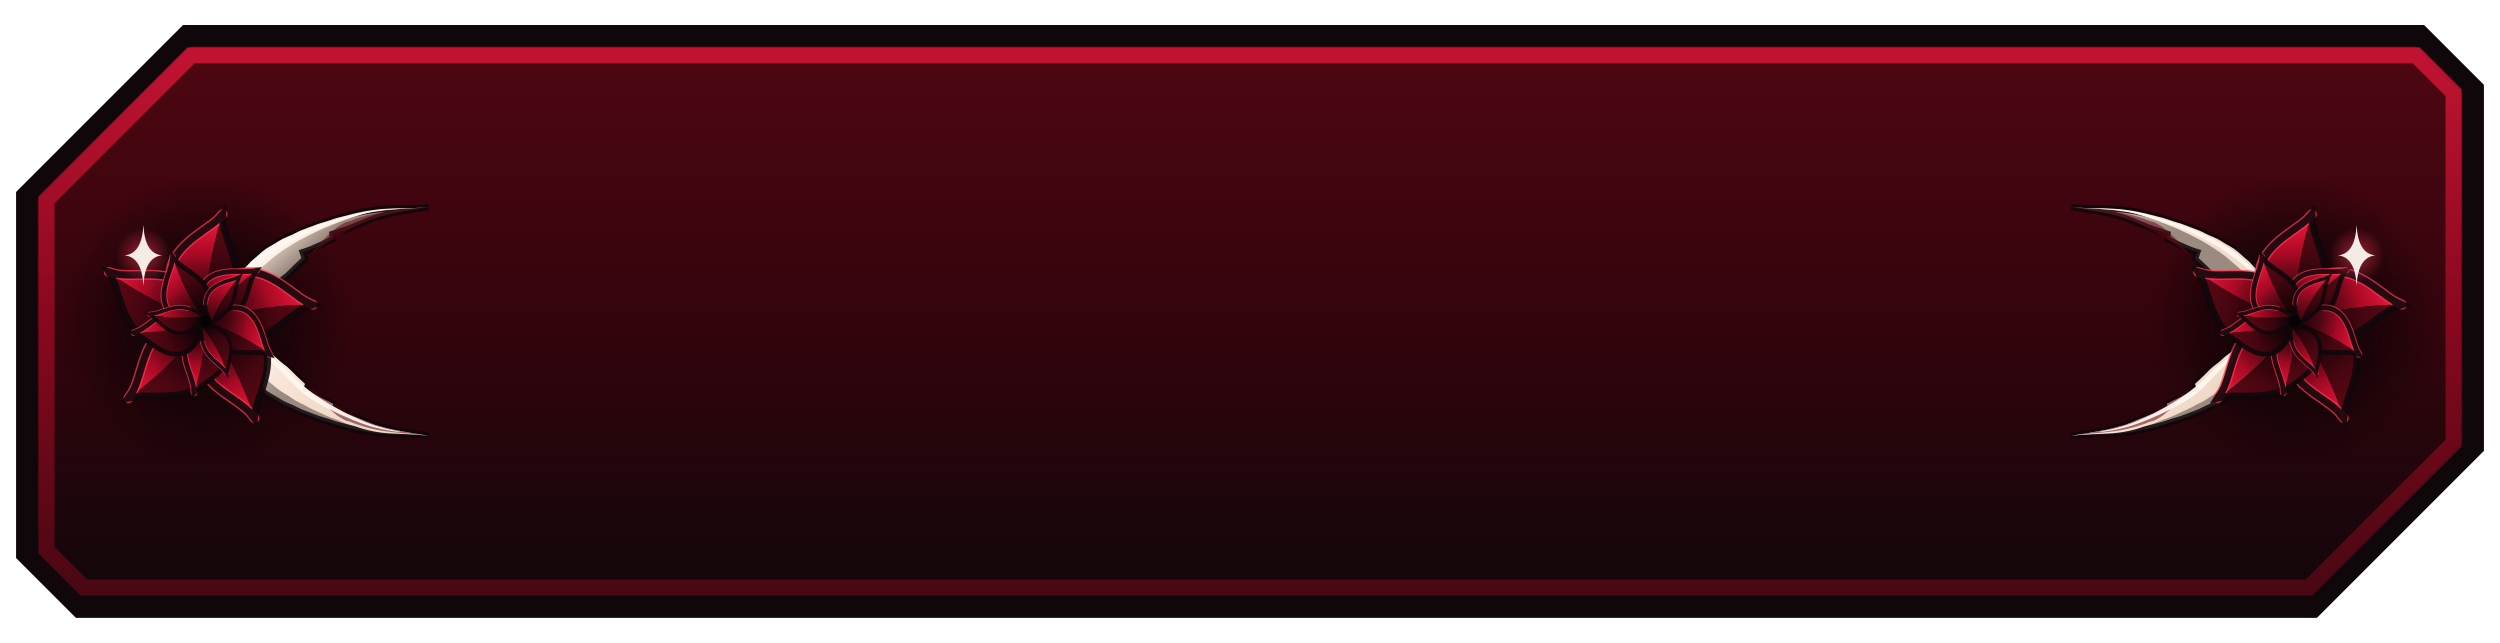
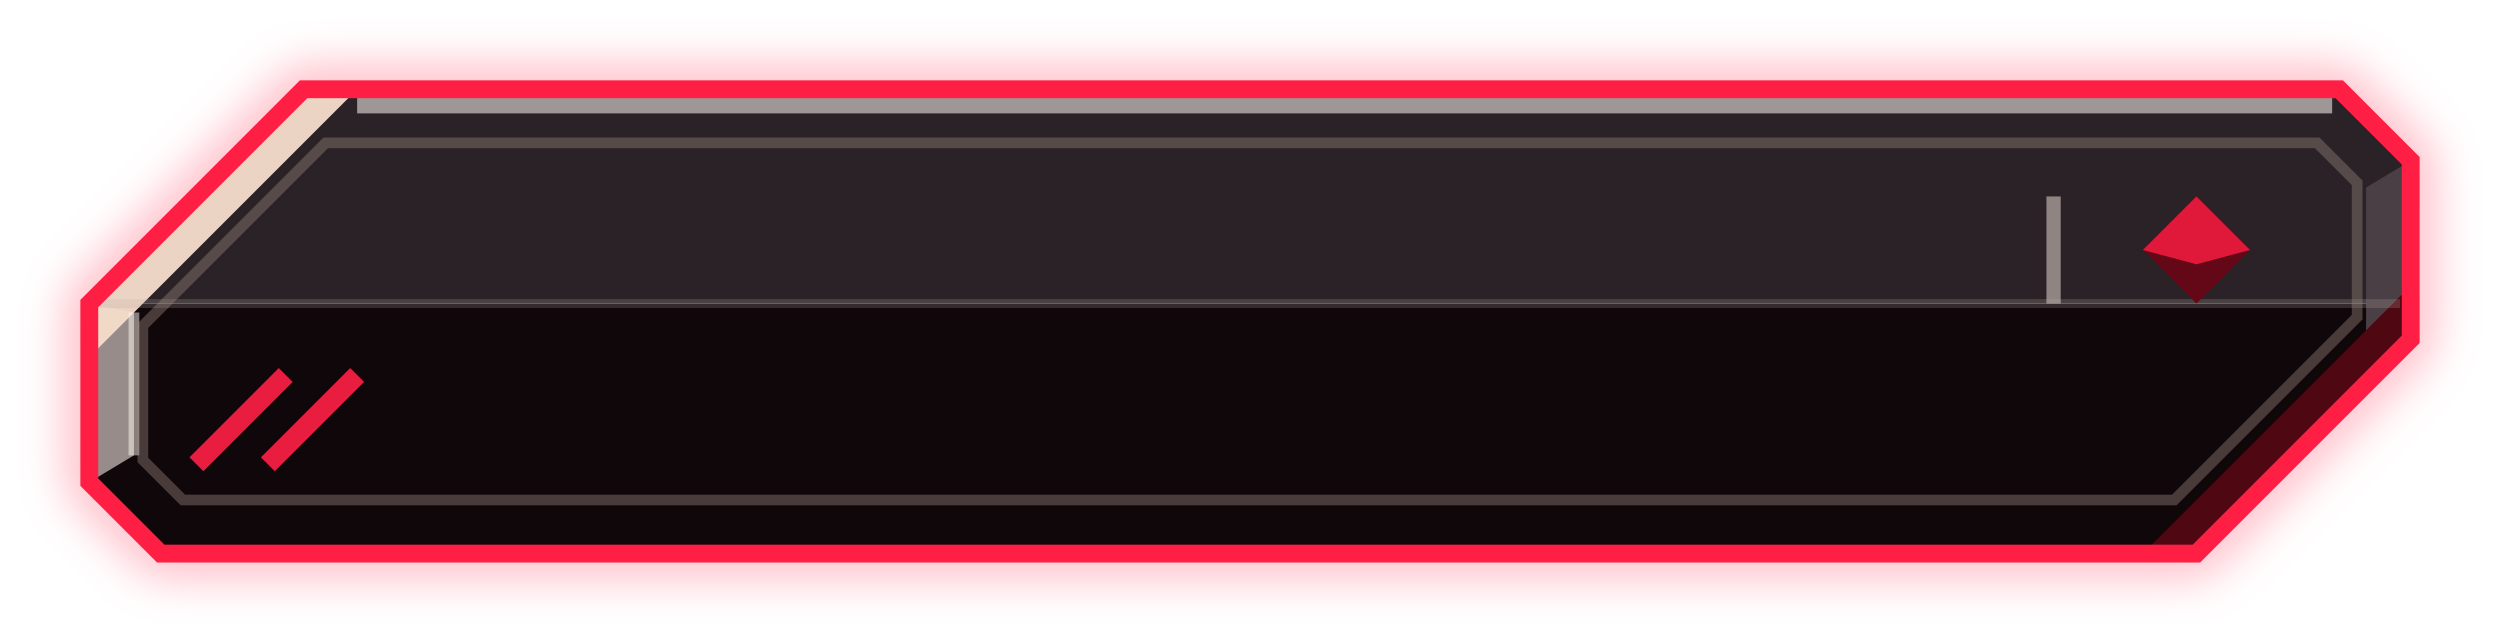
- <svg xmlns="http://www.w3.org/2000/svg" viewBox="0 0 140 36" width="140" height="36" fill="none">
+ <svg xmlns="http://www.w3.org/2000/svg" viewBox="0 0 140 36" width="140" height="36">
  <defs>
-     <linearGradient id="ruinous-tag-plate-body1" gradientUnits="userSpaceOnUse" x1="0" y1="2" x2="0" y2="34">
-       <stop offset="0" stop-color="#4f0712" />
-       <stop offset="0.5" stop-color="#34040c" />
-       <stop offset="1" stop-color="#10070a" />
-     </linearGradient>
-     <linearGradient id="ruinous-tag-plate-rim2" gradientUnits="userSpaceOnUse" x1="0" y1="2" x2="0" y2="34">
-       <stop offset="0" stop-color="#e0183a" stop-opacity="0.9" />
-       <stop offset="0.5" stop-color="#b10a27" stop-opacity="0.75" />
-       <stop offset="1" stop-color="#640817" stop-opacity="0.7" />
-     </linearGradient>
-     <radialGradient id="ruinous-tag-plate-pool" cx="0.5" cy="0.5" r="0.5">
-       <stop offset="0" stop-color="#070304" stop-opacity="0.85" />
-       <stop offset="0.55" stop-color="#070304" stop-opacity="0.55" />
-       <stop offset="1" stop-color="#070304" stop-opacity="0" />
-     </radialGradient>
-     <linearGradient id="ruinous-tag-plate-bl3" gradientUnits="userSpaceOnUse" x1="16.7" y1="12.34" x2="19.48" y2="15.53">
-       <stop offset="0" stop-color="#fff7f0" />
-       <stop offset="0.55" stop-color="#f4dccb" />
-       <stop offset="1" stop-color="#e8d6c4" />
-     </linearGradient>
-     <linearGradient id="ruinous-tag-plate-bs4" gradientUnits="userSpaceOnUse" x1="16.7" y1="12.34" x2="19.48" y2="15.53">
-       <stop offset="0" stop-color="#e8d6c4" />
-       <stop offset="0.4" stop-color="#9a8a80" />
-       <stop offset="1" stop-color="#9a8a80" />
-     </linearGradient>
-     <linearGradient id="ruinous-tag-plate-bl5" gradientUnits="userSpaceOnUse" x1="13.65" y1="17.4" x2="21.58" y2="26.51">
-       <stop offset="0" stop-color="#fff7f0" />
-       <stop offset="0.55" stop-color="#f4dccb" />
-       <stop offset="1" stop-color="#e8d6c4" />
-     </linearGradient>
-     <linearGradient id="ruinous-tag-plate-bs6" gradientUnits="userSpaceOnUse" x1="13.65" y1="17.4" x2="21.58" y2="26.51">
-       <stop offset="0" stop-color="#e8d6c4" />
-       <stop offset="0.4" stop-color="#9a8a80" />
-       <stop offset="1" stop-color="#9a8a80" />
-     </linearGradient>
-     <linearGradient id="ruinous-tag-plate-pg-lit" x1="0" y1="1" x2="0" y2="0">
-       <stop offset="0" stop-color="#34040c" />
-       <stop offset="0.3" stop-color="#640817" />
-       <stop offset="0.66" stop-color="#b10a27" />
-       <stop offset="0.9" stop-color="#e0183a" />
-       <stop offset="1" stop-color="#ff3653" />
-     </linearGradient>
-     <linearGradient id="ruinous-tag-plate-pg-shd" x1="0" y1="1" x2="0" y2="0">
-       <stop offset="0" stop-color="#070304" />
-       <stop offset="0.35" stop-color="#34040c" />
-       <stop offset="0.75" stop-color="#4f0712" />
-       <stop offset="1" stop-color="#640817" />
-     </linearGradient>
-     <path id="ruinous-tag-plate-bl" d="M0 0Q-9.64-7.37-14.17-11.26T-22.23-19.2T-28.09-27.36T-31.59-35.58T-32.71-43.72T-31.58-51.63Q-30.47-55.51-28.39-59.21T-23.39-66.38T-16.93-73.11T-9.41-79.39T-1.33-85.3T6.62-91.01Q10.46-93.85 13.23-96.92L16-100Q13.8-92.86 12.78-89.29T10.82-82.14T9.02-75T7.39-67.86T5.92-60.71T4.61-53.57Q4-50 3.47-46.43T2.49-39.29T1.67-32.14T1.02-25T0.53-17.86T0.2-10.71Q0.08-7.14 0.04-3.57L0 0Z" />
-     <path id="ruinous-tag-plate-br" d="M0 0Q0.08-7.14 0.2-10.71T0.53-17.86T1.02-25T1.67-32.14T2.49-39.29T3.47-46.43Q4-50 4.61-53.57T5.92-60.71T7.39-67.86T9.02-75T10.82-82.14T12.78-89.29Q13.8-92.86 14.9-96.43L16-100Q16.21-92.14 17.23-88.04T19.61-79.86T22.36-71.82T25-64.06T27.14-56.61T28.51-49.49Q28.96-46.01 28.85-42.66T27.98-36.08T25.76-29.65T22.1-23.29T17.01-16.88T10.62-10.32Q7.12-6.98 3.56-3.49L0 0Z" />
-     <path id="ruinous-tag-plate-bo" d="M0 0Q-9.64-7.37-14.17-11.26T-22.23-19.2T-28.09-27.36T-31.59-35.58T-32.71-43.72T-31.58-51.63Q-30.47-55.51-28.39-59.21T-23.39-66.38T-16.93-73.11T-9.41-79.39T-1.33-85.3T6.62-91.01Q10.46-93.85 13.23-96.92L16-100Q16.21-92.14 17.23-88.04T19.61-79.86T22.36-71.82T25-64.06T27.14-56.61T28.51-49.49Q28.96-46.01 28.85-42.66T27.98-36.08T25.76-29.65T22.1-23.29T17.01-16.88T10.62-10.32Q7.12-6.98 3.56-3.49L0 0Z" stroke="#10070a" stroke-width="6.67" stroke-opacity="0.9" />
-     <g id="ruinous-tag-plate-ba">
-       <use href="#ruinous-tag-plate-bl" fill="url(#ruinous-tag-plate-pg-lit)" />
-       <use href="#ruinous-tag-plate-br" fill="url(#ruinous-tag-plate-pg-shd)" />
-       <path d="M-30.44-31.47Q-32.73-39.69-32.71-43.72T-31.58-51.63T-28.39-59.21T-23.39-66.38T-16.93-73.11T-9.41-79.39Q-5.43-82.42-1.33-85.3T6.62-91.01T13.23-96.92L16-100" stroke="#ff3653" stroke-width="9.33" stroke-opacity="0.75" stroke-linecap="round" />
-       <use href="#ruinous-tag-plate-bo" />
-     </g>
-     <g id="ruinous-tag-plate-bb">
-       <use href="#ruinous-tag-plate-bl" fill="url(#ruinous-tag-plate-pg-shd)" />
-       <use href="#ruinous-tag-plate-br" fill="url(#ruinous-tag-plate-pg-lit)" />
-       <path d="M24.3-26.47Q27.22-32.84 27.98-36.08T28.85-42.66T28.51-49.49T27.14-56.61T25-64.06T22.36-71.82Q20.96-75.78 19.61-79.86T17.23-88.04T16.11-96.07L16-100" stroke="#ff3653" stroke-width="9.33" stroke-opacity="0.75" stroke-linecap="round" />
-       <use href="#ruinous-tag-plate-bo" />
-     </g>
-     <radialGradient id="ruinous-tag-plate-occl" cx="0.5" cy="0.5" r="0.5">
-       <stop offset="0" stop-color="#070304" stop-opacity="0.55" />
-       <stop offset="0.6" stop-color="#070304" stop-opacity="0.3" />
-       <stop offset="1" stop-color="#070304" stop-opacity="0" />
-     </radialGradient>
-     <path id="ruinous-tag-plate-sl" d="M0 0Q-6.66-7.34-10.03-11.21T-16.12-19.1T-20.72-27.23T-23.57-35.46T-24.58-43.65T-23.77-51.64Q-22.91-55.58-21.21-59.34T-17.06-66.63T-11.53-73.46T-4.89-79.81T2.51-85.72T10.12-91.34Q13.91-94.1 16.95-97.05L20-100Q17.24-92.86 15.97-89.29T13.52-82.14T11.28-75T9.23-67.86T7.4-60.71T5.77-53.57Q5-50 4.34-46.43T3.11-39.29T2.09-32.14T1.28-25T0.66-17.86T0.26-10.71Q0.1-7.14 0.05-3.57L0 0Z" />
-     <path id="ruinous-tag-plate-sr" d="M0 0Q0.1-7.14 0.26-10.71T0.66-17.86T1.28-25T2.09-32.14T3.11-39.29T4.34-46.43Q5-50 5.77-53.57T7.4-60.71T9.23-67.86T11.28-75T13.52-82.14T15.97-89.29Q17.24-92.86 18.62-96.43L20-100Q19.47-92.03 19.87-87.92T20.86-79.76T22.05-71.79T23.08-64.12T23.71-56.77T23.75-49.73Q23.61-46.28 23.07-42.95T21.57-36.38T19.2-29.93T15.94-23.51T11.85-17.03T7.11-10.39Q4.61-7.01 2.3-3.51L0 0Z" />
-     <path id="ruinous-tag-plate-so" d="M0 0Q-6.66-7.34-10.03-11.21T-16.12-19.1T-20.72-27.23T-23.57-35.46T-24.58-43.65T-23.77-51.64Q-22.91-55.58-21.21-59.34T-17.06-66.63T-11.53-73.46T-4.89-79.81T2.51-85.72T10.12-91.34Q13.91-94.1 16.95-97.05L20-100Q19.47-92.03 19.87-87.92T20.86-79.76T22.05-71.79T23.08-64.12T23.71-56.77T23.75-49.73Q23.61-46.28 23.07-42.95T21.57-36.38T19.2-29.93T15.94-23.51T11.85-17.03T7.11-10.39Q4.61-7.01 2.3-3.51L0 0Z" stroke="#10070a" stroke-width="6.67" stroke-opacity="0.9" />
-     <g id="ruinous-tag-plate-sa">
-       <use href="#ruinous-tag-plate-sl" fill="url(#ruinous-tag-plate-pg-lit)" />
-       <use href="#ruinous-tag-plate-sr" fill="url(#ruinous-tag-plate-pg-shd)" />
-       <path d="M-22.6-31.34Q-24.54-39.58-24.58-43.65T-23.77-51.64T-21.21-59.34T-17.06-66.63T-11.53-73.46T-4.89-79.81Q-1.32-82.87 2.51-85.72T10.12-91.34T16.95-97.05L20-100" stroke="#ff3653" stroke-width="9.33" stroke-opacity="0.75" stroke-linecap="round" />
-       <use href="#ruinous-tag-plate-so" />
-     </g>
-     <g id="ruinous-tag-plate-sb">
-       <use href="#ruinous-tag-plate-sl" fill="url(#ruinous-tag-plate-pg-shd)" />
-       <use href="#ruinous-tag-plate-sr" fill="url(#ruinous-tag-plate-pg-lit)" />
-       <path d="M17.79-26.73Q20.61-33.13 21.57-36.38T23.07-42.95T23.75-49.73T23.71-56.77T23.08-64.12T22.05-71.79Q21.46-75.71 20.86-79.76T19.87-87.92T19.73-96.02L20-100" stroke="#ff3653" stroke-width="9.33" stroke-opacity="0.75" stroke-linecap="round" />
-       <use href="#ruinous-tag-plate-so" />
-     </g>
-     <radialGradient id="ruinous-tag-plate-glint" cx="0.5" cy="0.5" r="0.5">
-       <stop offset="0" stop-color="#fff7f0" stop-opacity="0.9" />
-       <stop offset="0.25" stop-color="#ff3653" stop-opacity="0.45" />
-       <stop offset="1" stop-color="#ff3653" stop-opacity="0" />
-     </radialGradient>
-     <linearGradient id="ruinous-tag-plate-bl7" gradientUnits="userSpaceOnUse" x1="118.42" y1="9.49" x2="126.35" y2="18.6">
-       <stop offset="0" stop-color="#fff7f0" />
-       <stop offset="0.55" stop-color="#f4dccb" />
-       <stop offset="1" stop-color="#e8d6c4" />
-     </linearGradient>
-     <linearGradient id="ruinous-tag-plate-bs8" gradientUnits="userSpaceOnUse" x1="118.42" y1="9.49" x2="126.35" y2="18.6">
-       <stop offset="0" stop-color="#e8d6c4" />
-       <stop offset="0.4" stop-color="#9a8a80" />
-       <stop offset="1" stop-color="#9a8a80" />
-     </linearGradient>
-     <linearGradient id="ruinous-tag-plate-bl9" gradientUnits="userSpaceOnUse" x1="120.52" y1="20.47" x2="123.3" y2="23.66">
-       <stop offset="0" stop-color="#fff7f0" />
-       <stop offset="0.55" stop-color="#f4dccb" />
-       <stop offset="1" stop-color="#e8d6c4" />
-     </linearGradient>
-     <linearGradient id="ruinous-tag-plate-bs10" gradientUnits="userSpaceOnUse" x1="120.52" y1="20.47" x2="123.3" y2="23.66">
-       <stop offset="0" stop-color="#e8d6c4" />
-       <stop offset="0.4" stop-color="#9a8a80" />
-       <stop offset="1" stop-color="#9a8a80" />
-     </linearGradient>
+     <filter id="ruinous-tag-plate-glow" filterUnits="userSpaceOnUse" x="-10" y="-10" width="160" height="56" color-interpolation-filters="sRGB">
+       <feGaussianBlur stdDeviation="1.3" />
+     </filter>
  </defs>
-   <path d="M10.5 2L135.5 2L138.5 5L138.5 25L129.5 34L4.5 34L1.5 31L1.5 11Z" fill="url(#ruinous-tag-plate-body1)" stroke="#10070a" stroke-width="1.2" stroke-linejoin="miter" />
-   <path d="M10.69 3.1L135.31 3.1L137.4 5.19L137.4 24.81L129.31 32.9L4.69 32.9L2.6 30.81L2.6 11.19Z" stroke="url(#ruinous-tag-plate-rim2)" stroke-width="0.9" stroke-linejoin="miter" stroke-opacity="0.9" />
-   <circle cx="11.5" cy="18" r="8.12" fill="url(#ruinous-tag-plate-pool)" />
-   <path d="M11.96 16.92Q12.31 16.55 12.48 16.36T12.82 15.98T13.16 15.59T13.52 15.21T13.88 14.83T14.27 14.46Q14.47 14.28 14.68 14.1T15.13 13.79T15.6 13.51T16.09 13.26T16.59 13.03T17.08 12.82Q17.33 12.73 17.58 12.63T18.08 12.46T18.58 12.3T19.09 12.15T19.6 12.02T20.11 11.9Q20.37 11.84 20.63 11.8T21.15 11.73T21.67 11.69T22.19 11.67T22.71 11.66T23.23 11.65Q23.49 11.64 23.74 11.62L24 11.6Q23.49 11.68 23.23 11.72T22.72 11.81T22.22 11.9T21.72 12.01T21.23 12.14T20.75 12.3Q20.52 12.39 20.45 12.42L20.39 12.45Q19.95 12.63 19.73 12.72T19.29 12.88T18.84 13.03L18.62 13.1L18.65 13.38L18.65 13.38Q18.24 13.6 18.03 13.69T17.6 13.88T17.17 14.05L16.95 14.12L17.08 14.5Q16.75 14.8 16.59 14.96T16.26 15.29T15.91 15.59T15.55 15.89T15.17 16.2T14.79 16.52Q14.6 16.68 14.4 16.85T14 17.18T13.59 17.51T13.16 17.83L12.95 17.99Z" fill="url(#ruinous-tag-plate-bs4)" stroke="#10070a" stroke-width="0.35" stroke-opacity="0.85" stroke-miterlimit="10" />
-   <path d="M11.96 16.92Q12.31 16.55 12.48 16.36T12.82 15.98T13.16 15.59T13.52 15.21T13.88 14.83T14.27 14.46Q14.47 14.28 14.68 14.1T15.13 13.79T15.6 13.51T16.09 13.26T16.59 13.03T17.08 12.82Q17.33 12.73 17.58 12.63T18.08 12.46T18.58 12.3T19.09 12.15T19.6 12.02T20.11 11.9Q20.37 11.84 20.63 11.8T21.15 11.73T21.67 11.69T22.19 11.67T22.71 11.66T23.23 11.65Q23.49 11.64 23.74 11.62L24 11.6Q23.49 11.65 23.23 11.66T22.71 11.69T22.2 11.71T21.68 11.74T21.16 11.8T20.65 11.9Q20.4 11.96 20.15 12.04T19.66 12.2T19.17 12.37T18.68 12.56T18.21 12.75T17.73 12.97Q17.5 13.07 17.27 13.19T16.81 13.43T16.36 13.69T15.92 13.97T15.49 14.27T15.09 14.6Q14.89 14.76 14.69 14.94T14.31 15.29T13.94 15.64T13.57 16.01T13.2 16.37T12.83 16.73Q12.65 16.91 12.46 17.08L12.27 17.25Z" fill="url(#ruinous-tag-plate-bl3)" />
-   <path d="M17.37 14.26Q17.59 14.09 17.71 14.01T17.93 13.85T18.16 13.69T18.4 13.53T18.64 13.38T18.88 13.23Q19 13.16 19.13 13.09T19.38 12.95T19.63 12.82T19.88 12.69T20.14 12.56T20.4 12.44Q20.53 12.39 20.66 12.33T20.92 12.24T21.19 12.15T21.47 12.07T21.74 12T22.03 11.94Q22.17 11.91 22.31 11.88T22.6 11.83T22.88 11.78T23.17 11.74T23.46 11.69L23.6 11.67Q23.6 11.67 23.46 11.67T23.17 11.69T22.88 11.72T22.59 11.74T22.3 11.77T22.01 11.8Q21.87 11.81 21.72 11.83T21.44 11.87T21.15 11.92T20.87 11.98T20.59 12.05T20.31 12.13Q20.17 12.18 20.03 12.22T19.76 12.32T19.49 12.41T19.22 12.52T18.97 12.67T18.73 12.86Q18.61 12.95 18.5 13.05T18.28 13.26T18.06 13.47T17.86 13.69T17.66 13.92T17.46 14.15L17.37 14.26Z" fill="#640817" fill-opacity="0.55" />
-   <path d="M13.11 15.82Q13.55 15.35 13.77 15.12T14.24 14.66T14.73 14.22T15.28 13.83T15.86 13.49T16.46 13.19Q16.76 13.05 17.06 12.92T17.67 12.68T18.28 12.47T18.9 12.27T19.52 12.09T20.15 11.93Q20.47 11.86 20.79 11.81T21.43 11.73T22.07 11.69L22.39 11.68Q22.4 11.71 22.08 11.73T21.44 11.79T20.81 11.88T20.18 12.02T19.56 12.2T18.95 12.39Q18.64 12.5 18.34 12.61T17.74 12.84T17.15 13.1T16.57 13.39T16 13.7T15.44 14.05Q15.17 14.23 14.9 14.43T14.39 14.83T13.89 15.24T13.39 15.65L13.14 15.85Z" fill="#fff7f0" fill-opacity="0.95" />
-   <path d="M11.96 19.08Q12.31 19.45 12.48 19.64T12.82 20.02T13.16 20.41T13.52 20.79T13.88 21.17T14.27 21.54Q14.47 21.72 14.68 21.9T15.13 22.21T15.6 22.49T16.09 22.74T16.59 22.97T17.08 23.18Q17.33 23.27 17.58 23.37T18.08 23.54T18.58 23.7T19.09 23.85T19.6 23.98T20.11 24.1Q20.37 24.16 20.63 24.2T21.15 24.27T21.67 24.31T22.19 24.33T22.71 24.34T23.23 24.35Q23.49 24.36 23.74 24.38L24 24.4Q23.49 24.32 23.23 24.28T22.72 24.19T22.22 24.1T21.72 23.99T21.23 23.86T20.75 23.7Q20.52 23.61 20.45 23.58L20.39 23.55Q19.95 23.37 19.73 23.28T19.29 23.12T18.84 22.97L18.62 22.9L18.65 22.62L18.65 22.62Q18.24 22.4 18.03 22.31T17.6 22.12T17.17 21.95L16.95 21.88L17.08 21.5Q16.75 21.2 16.59 21.04T16.26 20.71T15.91 20.41T15.55 20.11T15.17 19.8T14.79 19.48Q14.6 19.32 14.4 19.15T14 18.82T13.59 18.49T13.16 18.17L12.95 18.01Z" fill="url(#ruinous-tag-plate-bs6)" stroke="#10070a" stroke-width="0.35" stroke-opacity="0.85" stroke-miterlimit="10" />
-   <path d="M12.27 18.75Q12.65 19.09 12.83 19.27T13.2 19.63T13.57 19.99T13.94 20.36T14.31 20.71T14.69 21.06Q14.89 21.24 15.09 21.4T15.49 21.73T15.92 22.03T16.36 22.31T16.81 22.57T17.27 22.81Q17.5 22.93 17.73 23.03T18.21 23.25T18.68 23.44T19.17 23.63T19.66 23.8T20.15 23.96Q20.4 24.04 20.65 24.1T21.16 24.2T21.68 24.26T22.2 24.29T22.71 24.31T23.23 24.34Q23.49 24.35 23.74 24.38L24 24.4Q23.49 24.32 23.23 24.28T22.72 24.19T22.22 24.1T21.72 23.99T21.23 23.86T20.75 23.7Q20.52 23.61 20.45 23.58L20.39 23.55Q19.95 23.37 19.73 23.28T19.29 23.12T18.84 22.97L18.62 22.9L18.65 22.62L18.65 22.62Q18.24 22.4 18.03 22.31T17.6 22.12T17.17 21.95L16.95 21.88L17.08 21.5Q16.75 21.2 16.59 21.04T16.26 20.71T15.91 20.41T15.55 20.11T15.17 19.8T14.79 19.48Q14.6 19.32 14.4 19.15T14 18.82T13.59 18.49T13.16 18.17L12.95 18.01Z" fill="url(#ruinous-tag-plate-bl5)" />
-   <path d="M17.37 21.74Q17.59 21.91 17.71 21.99T17.93 22.15T18.16 22.31T18.4 22.47T18.64 22.62T18.88 22.77Q19 22.84 19.13 22.91T19.38 23.05T19.63 23.18T19.88 23.31T20.14 23.44T20.4 23.56Q20.53 23.61 20.66 23.67T20.92 23.76T21.19 23.85T21.47 23.93T21.74 24T22.03 24.06Q22.17 24.09 22.31 24.12T22.6 24.17T22.88 24.22T23.17 24.26T23.46 24.31L23.6 24.33Q23.6 24.33 23.46 24.33T23.17 24.31T22.88 24.28T22.59 24.26T22.3 24.23T22.01 24.2Q21.87 24.19 21.72 24.17T21.44 24.13T21.15 24.08T20.87 24.02T20.59 23.95T20.31 23.87Q20.17 23.82 20.03 23.78T19.76 23.68T19.49 23.59T19.22 23.48T18.97 23.33T18.73 23.14Q18.61 23.05 18.5 22.95T18.28 22.74T18.06 22.53T17.86 22.31T17.66 22.08T17.46 21.85L17.37 21.74Z" fill="#640817" fill-opacity="0.55" />
-   <path d="M14.15 19.13Q14.63 19.54 14.87 19.74T15.34 20.13T15.8 20.5T16.23 20.89T16.64 21.3T17.09 21.69Q17.33 21.89 17.58 22.06T18.09 22.41T18.62 22.73T19.17 23.03T19.73 23.31T20.3 23.57Q20.58 23.69 20.88 23.79T21.48 23.97T22.09 24.1L22.41 24.16Q22.4 24.2 22.09 24.16T21.46 24.05T20.85 23.9T20.26 23.71T19.67 23.48T19.09 23.23Q18.81 23.1 18.53 22.96T17.97 22.67T17.43 22.35T16.93 21.98T16.48 21.56T16.06 21.12Q15.86 20.89 15.64 20.69T15.2 20.27T14.77 19.84T14.35 19.37L14.15 19.13Z" fill="#fff7f0" fill-opacity="0.95" />
-   <use href="#ruinous-tag-plate-ba" transform="translate(11.5 18) rotate(0) scale(0.06 0.06)" />
-   <use href="#ruinous-tag-plate-ba" transform="translate(11.5 18) rotate(72) scale(0.06 0.06)" />
-   <use href="#ruinous-tag-plate-bb" transform="translate(11.5 18) rotate(144) scale(0.06 0.06)" />
-   <use href="#ruinous-tag-plate-bb" transform="translate(11.5 18) rotate(216) scale(0.06 0.06)" />
-   <use href="#ruinous-tag-plate-bb" transform="translate(11.5 18) rotate(288) scale(0.06 0.06)" />
-   <circle cx="11.5" cy="18" r="3.83" fill="url(#ruinous-tag-plate-occl)" />
-   <use href="#ruinous-tag-plate-ba" transform="translate(11.5 18) rotate(36) scale(0.04 0.04)" />
-   <use href="#ruinous-tag-plate-ba" transform="translate(11.5 18) rotate(108) scale(0.04 0.04)" />
-   <use href="#ruinous-tag-plate-bb" transform="translate(11.5 18) rotate(180) scale(0.04 0.04)" />
-   <use href="#ruinous-tag-plate-bb" transform="translate(11.5 18) rotate(252) scale(0.04 0.04)" />
-   <use href="#ruinous-tag-plate-ba" transform="translate(11.5 18) rotate(324) scale(0.04 0.04)" />
-   <circle cx="11.5" cy="18" r="2.39" fill="url(#ruinous-tag-plate-occl)" />
-   <use href="#ruinous-tag-plate-sa" transform="translate(11.82 18.11) rotate(20) scale(0.03 0.03)" />
-   <use href="#ruinous-tag-plate-sb" transform="translate(11.24 18.22) rotate(140) scale(0.03 0.03)" />
-   <use href="#ruinous-tag-plate-sb" transform="translate(11.44 17.67) rotate(260) scale(0.03 0.03)" />
-   <circle cx="11.5" cy="18" r="0.34" fill="#070304" />
-   <g opacity="0.95">
-     <circle cx="8.03" cy="14.3" r="1.53" fill="url(#ruinous-tag-plate-glint)" />
-     <path d="M8.03 12.6Q8.11 14.22 9.08 14.3Q8.11 14.39 8.03 16Q7.95 14.39 6.97 14.3Q7.95 14.22 8.03 12.6Z" fill="#fff7f0" />
+   <g filter="url(#ruinous-tag-plate-glow)" opacity="0.4">
+     <path d="M17 5L131 5L135 9L135 19L123 31L9 31L5 27L5 17Z" fill="none" stroke="#ff3653" stroke-width="2.2" stroke-linejoin="miter" stroke-miterlimit="10" />
  </g>
-   <circle cx="128.5" cy="18" r="8.12" fill="url(#ruinous-tag-plate-pool)" />
-   <path d="M128.04 16.92Q127.69 16.55 127.52 16.36T127.18 15.98T126.84 15.59T126.48 15.21T126.12 14.83T125.73 14.46Q125.53 14.28 125.32 14.1T124.87 13.79T124.4 13.51T123.91 13.26T123.41 13.03T122.92 12.82Q122.67 12.73 122.42 12.63T121.92 12.46T121.42 12.3T120.91 12.15T120.4 12.02T119.89 11.9Q119.63 11.84 119.37 11.8T118.85 11.73T118.33 11.69T117.81 11.67T117.29 11.66T116.77 11.65Q116.51 11.64 116.26 11.62L116 11.6Q116.51 11.68 116.77 11.72T117.28 11.81T117.78 11.9T118.28 12.01T118.77 12.14T119.25 12.3Q119.48 12.39 119.55 12.42L119.61 12.45Q120.05 12.63 120.27 12.72T120.71 12.88T121.16 13.03L121.38 13.1L121.35 13.38L121.35 13.38Q121.76 13.6 121.97 13.69T122.4 13.88T122.83 14.05L123.05 14.12L122.92 14.5Q123.25 14.8 123.41 14.96T123.74 15.29T124.09 15.59T124.45 15.89T124.83 16.2T125.21 16.52Q125.4 16.68 125.6 16.85T126 17.18T126.41 17.51T126.84 17.83L127.05 17.99Z" fill="url(#ruinous-tag-plate-bs8)" stroke="#10070a" stroke-width="0.35" stroke-opacity="0.85" stroke-miterlimit="10" />
-   <path d="M128.04 16.92Q127.69 16.55 127.52 16.36T127.18 15.98T126.84 15.59T126.48 15.21T126.12 14.83T125.73 14.46Q125.53 14.28 125.32 14.1T124.87 13.79T124.4 13.51T123.91 13.26T123.41 13.03T122.92 12.82Q122.67 12.73 122.42 12.63T121.92 12.46T121.42 12.3T120.91 12.15T120.4 12.02T119.89 11.9Q119.63 11.84 119.37 11.8T118.85 11.73T118.33 11.69T117.81 11.67T117.29 11.66T116.77 11.65Q116.51 11.64 116.26 11.62L116 11.6Q116.51 11.65 116.77 11.66T117.29 11.69T117.8 11.71T118.32 11.74T118.84 11.8T119.35 11.9Q119.6 11.96 119.85 12.04T120.34 12.2T120.83 12.37T121.32 12.56T121.79 12.75T122.27 12.97Q122.5 13.07 122.73 13.19T123.19 13.43T123.64 13.69T124.08 13.97T124.51 14.27T124.91 14.6Q125.11 14.76 125.31 14.94T125.69 15.29T126.06 15.64T126.43 16.01T126.8 16.37T127.17 16.73Q127.35 16.91 127.54 17.08L127.73 17.25Z" fill="url(#ruinous-tag-plate-bl7)" />
-   <path d="M122.63 14.26Q122.41 14.09 122.29 14.01T122.07 13.85T121.84 13.69T121.6 13.53T121.36 13.38T121.12 13.23Q121 13.16 120.87 13.09T120.62 12.95T120.37 12.82T120.12 12.69T119.86 12.56T119.6 12.44Q119.47 12.39 119.34 12.33T119.08 12.24T118.81 12.15T118.53 12.07T118.26 12T117.97 11.94Q117.83 11.91 117.69 11.88T117.4 11.83T117.12 11.78T116.83 11.74T116.54 11.69L116.4 11.67Q116.4 11.67 116.54 11.67T116.83 11.69T117.12 11.72T117.41 11.74T117.7 11.77T117.99 11.8Q118.13 11.81 118.28 11.83T118.56 11.87T118.85 11.92T119.13 11.98T119.41 12.05T119.69 12.13Q119.83 12.18 119.97 12.22T120.24 12.32T120.51 12.41T120.78 12.52T121.03 12.67T121.27 12.86Q121.39 12.95 121.5 13.05T121.72 13.26T121.94 13.47T122.14 13.69T122.34 13.92T122.54 14.15L122.63 14.26Z" fill="#640817" fill-opacity="0.55" />
-   <path d="M126.89 15.82Q126.45 15.35 126.23 15.12T125.76 14.66T125.27 14.22T124.72 13.83T124.14 13.49T123.54 13.19Q123.24 13.05 122.94 12.92T122.33 12.68T121.72 12.47T121.1 12.27T120.48 12.09T119.85 11.93Q119.53 11.86 119.21 11.81T118.57 11.73T117.93 11.69L117.61 11.68Q117.6 11.71 117.92 11.73T118.56 11.79T119.19 11.88T119.82 12.02T120.44 12.2T121.05 12.39Q121.36 12.5 121.66 12.61T122.26 12.84T122.85 13.1T123.43 13.39T124 13.7T124.56 14.05Q124.83 14.23 125.1 14.43T125.61 14.83T126.11 15.24T126.61 15.65L126.86 15.85Z" fill="#fff7f0" fill-opacity="0.95" />
-   <path d="M128.04 19.08Q127.69 19.45 127.52 19.64T127.18 20.02T126.84 20.41T126.48 20.79T126.12 21.17T125.73 21.54Q125.53 21.72 125.32 21.9T124.87 22.21T124.4 22.49T123.91 22.74T123.41 22.97T122.92 23.18Q122.67 23.27 122.42 23.37T121.92 23.54T121.42 23.7T120.91 23.85T120.4 23.98T119.89 24.1Q119.63 24.16 119.37 24.2T118.85 24.27T118.33 24.31T117.81 24.33T117.29 24.34T116.77 24.35Q116.51 24.36 116.26 24.38L116 24.4Q116.51 24.32 116.77 24.28T117.28 24.19T117.78 24.1T118.28 23.99T118.77 23.86T119.25 23.7Q119.48 23.61 119.55 23.58L119.61 23.55Q120.05 23.37 120.27 23.28T120.71 23.12T121.16 22.97L121.38 22.9L121.35 22.62L121.35 22.62Q121.76 22.4 121.97 22.31T122.4 22.12T122.83 21.95L123.05 21.88L122.92 21.5Q123.25 21.2 123.41 21.04T123.74 20.71T124.09 20.41T124.45 20.11T124.83 19.8T125.21 19.48Q125.4 19.32 125.6 19.15T126 18.82T126.41 18.49T126.84 18.17L127.05 18.01Z" fill="url(#ruinous-tag-plate-bs10)" stroke="#10070a" stroke-width="0.35" stroke-opacity="0.85" stroke-miterlimit="10" />
-   <path d="M127.73 18.75Q127.35 19.09 127.17 19.27T126.8 19.63T126.43 19.99T126.06 20.36T125.69 20.71T125.31 21.06Q125.11 21.24 124.91 21.4T124.51 21.73T124.08 22.03T123.64 22.31T123.19 22.57T122.73 22.81Q122.5 22.93 122.27 23.03T121.79 23.25T121.32 23.44T120.83 23.63T120.34 23.8T119.85 23.96Q119.6 24.04 119.35 24.1T118.84 24.2T118.32 24.26T117.8 24.29T117.29 24.31T116.77 24.34Q116.51 24.35 116.26 24.38L116 24.4Q116.51 24.32 116.77 24.28T117.28 24.19T117.78 24.1T118.28 23.99T118.77 23.86T119.25 23.7Q119.48 23.61 119.55 23.58L119.61 23.55Q120.05 23.37 120.27 23.28T120.71 23.12T121.16 22.97L121.38 22.9L121.35 22.62L121.35 22.62Q121.76 22.4 121.97 22.31T122.4 22.12T122.83 21.95L123.05 21.88L122.92 21.5Q123.25 21.2 123.41 21.04T123.74 20.71T124.09 20.41T124.45 20.11T124.83 19.8T125.21 19.48Q125.4 19.32 125.6 19.15T126 18.82T126.41 18.49T126.84 18.17L127.05 18.01Z" fill="url(#ruinous-tag-plate-bl9)" />
-   <path d="M122.63 21.74Q122.41 21.91 122.29 21.99T122.07 22.15T121.84 22.31T121.6 22.47T121.36 22.62T121.12 22.77Q121 22.84 120.87 22.91T120.62 23.05T120.37 23.18T120.12 23.31T119.86 23.44T119.6 23.56Q119.47 23.61 119.34 23.67T119.08 23.76T118.81 23.85T118.53 23.93T118.26 24T117.97 24.06Q117.83 24.09 117.69 24.12T117.4 24.17T117.12 24.22T116.83 24.26T116.54 24.31L116.4 24.33Q116.4 24.33 116.54 24.33T116.83 24.31T117.12 24.28T117.41 24.26T117.7 24.23T117.99 24.2Q118.13 24.19 118.28 24.17T118.56 24.13T118.85 24.08T119.13 24.02T119.41 23.95T119.69 23.87Q119.83 23.82 119.97 23.78T120.24 23.68T120.51 23.59T120.78 23.48T121.03 23.33T121.27 23.14Q121.39 23.05 121.5 22.95T121.72 22.74T121.94 22.53T122.14 22.31T122.34 22.08T122.54 21.85L122.63 21.74Z" fill="#640817" fill-opacity="0.55" />
-   <path d="M125.85 19.13Q125.37 19.54 125.13 19.74T124.66 20.13T124.2 20.5T123.77 20.89T123.36 21.3T122.91 21.69Q122.67 21.89 122.42 22.06T121.91 22.41T121.38 22.73T120.83 23.03T120.27 23.31T119.7 23.57Q119.42 23.69 119.12 23.79T118.52 23.97T117.91 24.1L117.59 24.16Q117.6 24.2 117.91 24.16T118.54 24.05T119.15 23.9T119.74 23.71T120.33 23.48T120.91 23.23Q121.19 23.1 121.47 22.96T122.03 22.67T122.57 22.35T123.07 21.98T123.52 21.56T123.94 21.12Q124.14 20.89 124.36 20.69T124.8 20.27T125.23 19.84T125.65 19.37L125.85 19.13Z" fill="#fff7f0" fill-opacity="0.95" />
-   <use href="#ruinous-tag-plate-ba" transform="translate(128.5 18) rotate(0) scale(0.06 0.06)" />
-   <use href="#ruinous-tag-plate-ba" transform="translate(128.5 18) rotate(72) scale(0.06 0.06)" />
-   <use href="#ruinous-tag-plate-bb" transform="translate(128.5 18) rotate(144) scale(0.06 0.06)" />
-   <use href="#ruinous-tag-plate-bb" transform="translate(128.5 18) rotate(216) scale(0.06 0.06)" />
-   <use href="#ruinous-tag-plate-bb" transform="translate(128.5 18) rotate(288) scale(0.06 0.06)" />
-   <circle cx="128.5" cy="18" r="3.83" fill="url(#ruinous-tag-plate-occl)" />
-   <use href="#ruinous-tag-plate-ba" transform="translate(128.5 18) rotate(36) scale(0.04 0.04)" />
-   <use href="#ruinous-tag-plate-ba" transform="translate(128.5 18) rotate(108) scale(0.04 0.04)" />
-   <use href="#ruinous-tag-plate-bb" transform="translate(128.5 18) rotate(180) scale(0.04 0.04)" />
-   <use href="#ruinous-tag-plate-bb" transform="translate(128.5 18) rotate(252) scale(0.04 0.04)" />
-   <use href="#ruinous-tag-plate-ba" transform="translate(128.5 18) rotate(324) scale(0.04 0.04)" />
-   <circle cx="128.5" cy="18" r="2.39" fill="url(#ruinous-tag-plate-occl)" />
-   <use href="#ruinous-tag-plate-sa" transform="translate(128.82 18.11) rotate(20) scale(0.03 0.03)" />
-   <use href="#ruinous-tag-plate-sb" transform="translate(128.24 18.22) rotate(140) scale(0.03 0.03)" />
-   <use href="#ruinous-tag-plate-sb" transform="translate(128.44 17.67) rotate(260) scale(0.03 0.03)" />
-   <circle cx="128.5" cy="18" r="0.34" fill="#070304" />
-   <g opacity="0.95">
-     <circle cx="131.97" cy="14.3" r="1.53" fill="url(#ruinous-tag-plate-glint)" />
-     <path d="M131.97 12.6Q132.05 14.22 133.03 14.3Q132.05 14.39 131.97 16Q131.89 14.39 130.92 14.3Q131.89 14.22 131.97 12.6Z" fill="#fff7f0" />
+   <g>
+     <polygon points="17,5 131,5 135,9 135,17 5,17 5,17" fill="#2a2226" />
+     <polygon points="5,17 135,17 135,19 123,31 9,31 5,27" fill="#10070a" />
+     <polygon points="5,27 5,17 7.5,17.5 7.5,25.5" fill="#b9aeaa" opacity="0.8" />
+     <polygon points="135,9 135,19 132.5,18.5 132.5,10.5" fill="#4a3f44" />
+     <polygon points="5,17 17,5 20,5 5,20" fill="#f4dccb" opacity="0.95" />
+     <polygon points="135,19 123,31 120,31 135,16" fill="#4f0712" />
+     <polyline points="7.5,17.5 7.5,25.5" fill="none" stroke="#fff7f0" stroke-width="0.6" opacity="0.5" />
+     <polyline points="20,5.9 130.6,5.9" fill="none" stroke="#fff7f0" stroke-width="0.9" opacity="0.55" />
+     <polyline points="5.6,17 134.4,17" fill="none" stroke="#b9aeaa" stroke-width="0.5" opacity="0.22" />
+     <path d="M18.24 8L129.76 8L132 10.24L132 17.76L121.76 28L10.24 28L8 25.76L8 18.24Z" fill="none" stroke="#9a8a80" stroke-width="0.6" opacity="0.4" />
+   </g>
+   <g>
+     <path d="M17 5L131 5L135 9L135 19L123 31L9 31L5 27L5 17Z" fill="none" stroke="#ff1f45" stroke-width="1" stroke-linejoin="miter" stroke-miterlimit="10" />
+   </g>
+   <g>
+     <polyline points="11,26 16,21" fill="none" stroke="#ff1f45" stroke-width="1.1" opacity="0.9" />
+     <polyline points="15,26 20,21" fill="none" stroke="#ff1f45" stroke-width="1.1" opacity="0.9" />
+     <polygon points="123,11 126,14 123,17 120,14" fill="#640817" />
+     <polygon points="120,14 123,11 126,14 123,14.8" fill="#e0183a" />
+     <path d="M115 11V17" stroke="#b9aeaa" stroke-width="0.8" opacity="0.7" />
  </g>
</svg>
